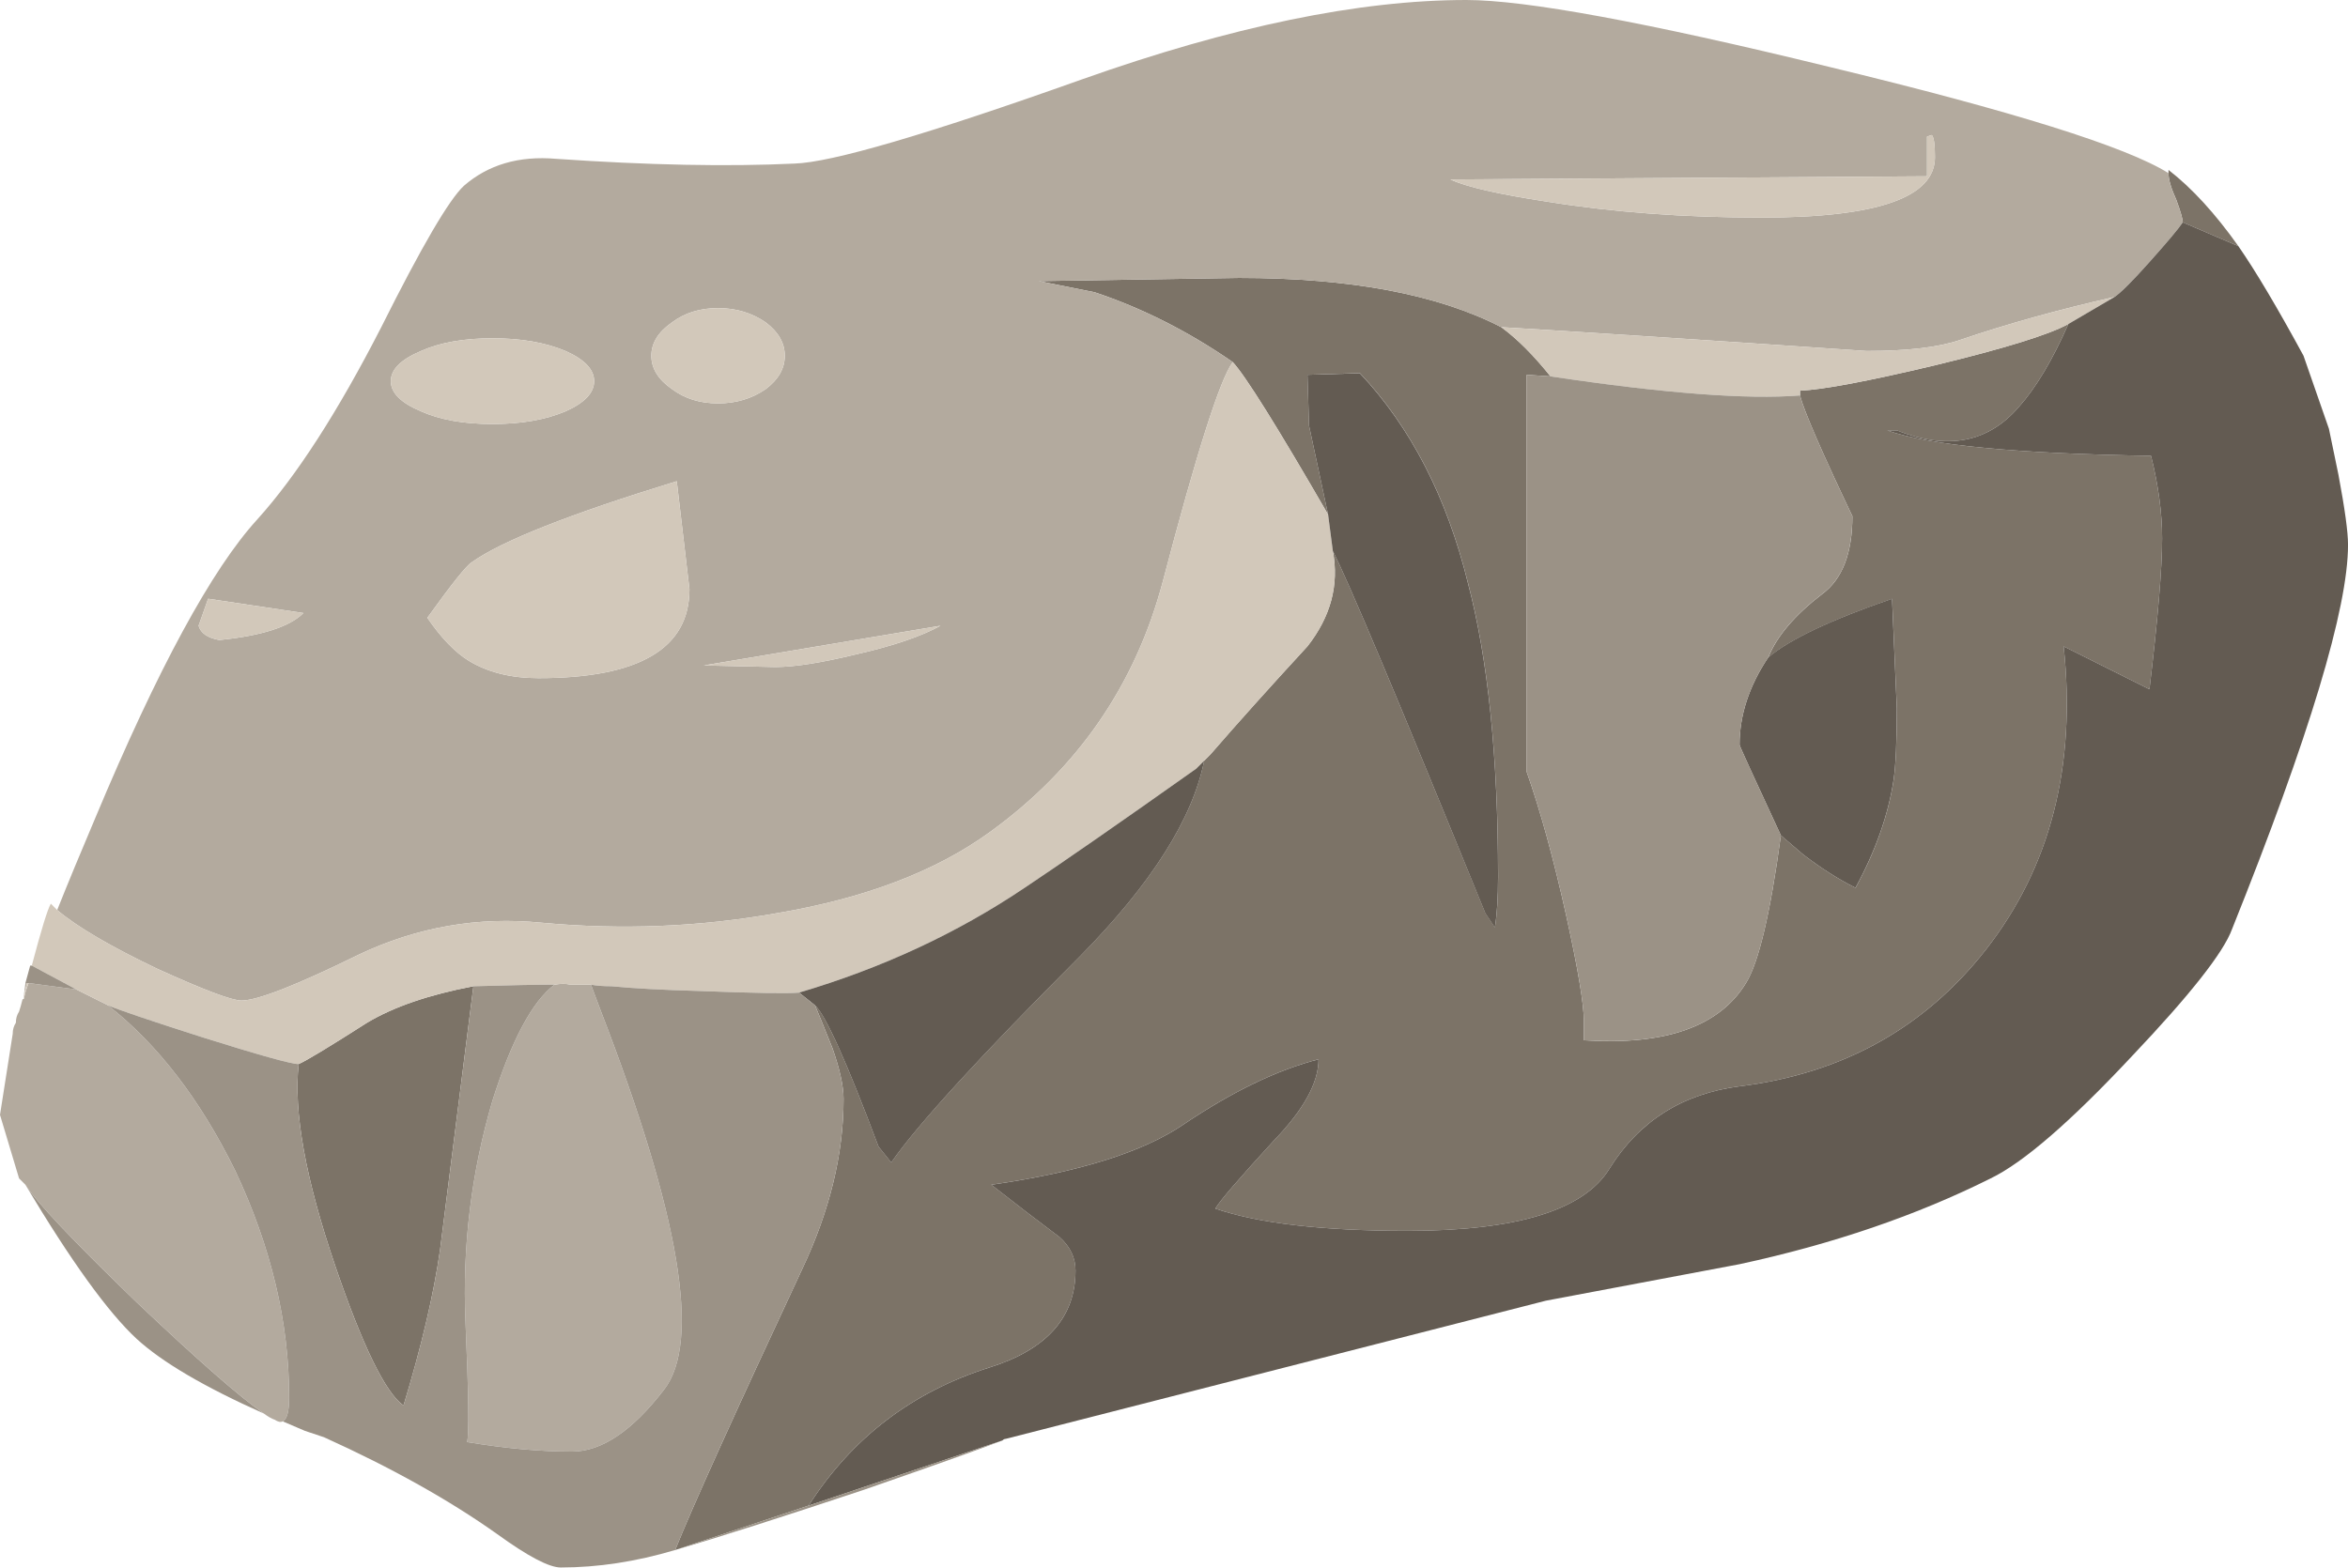
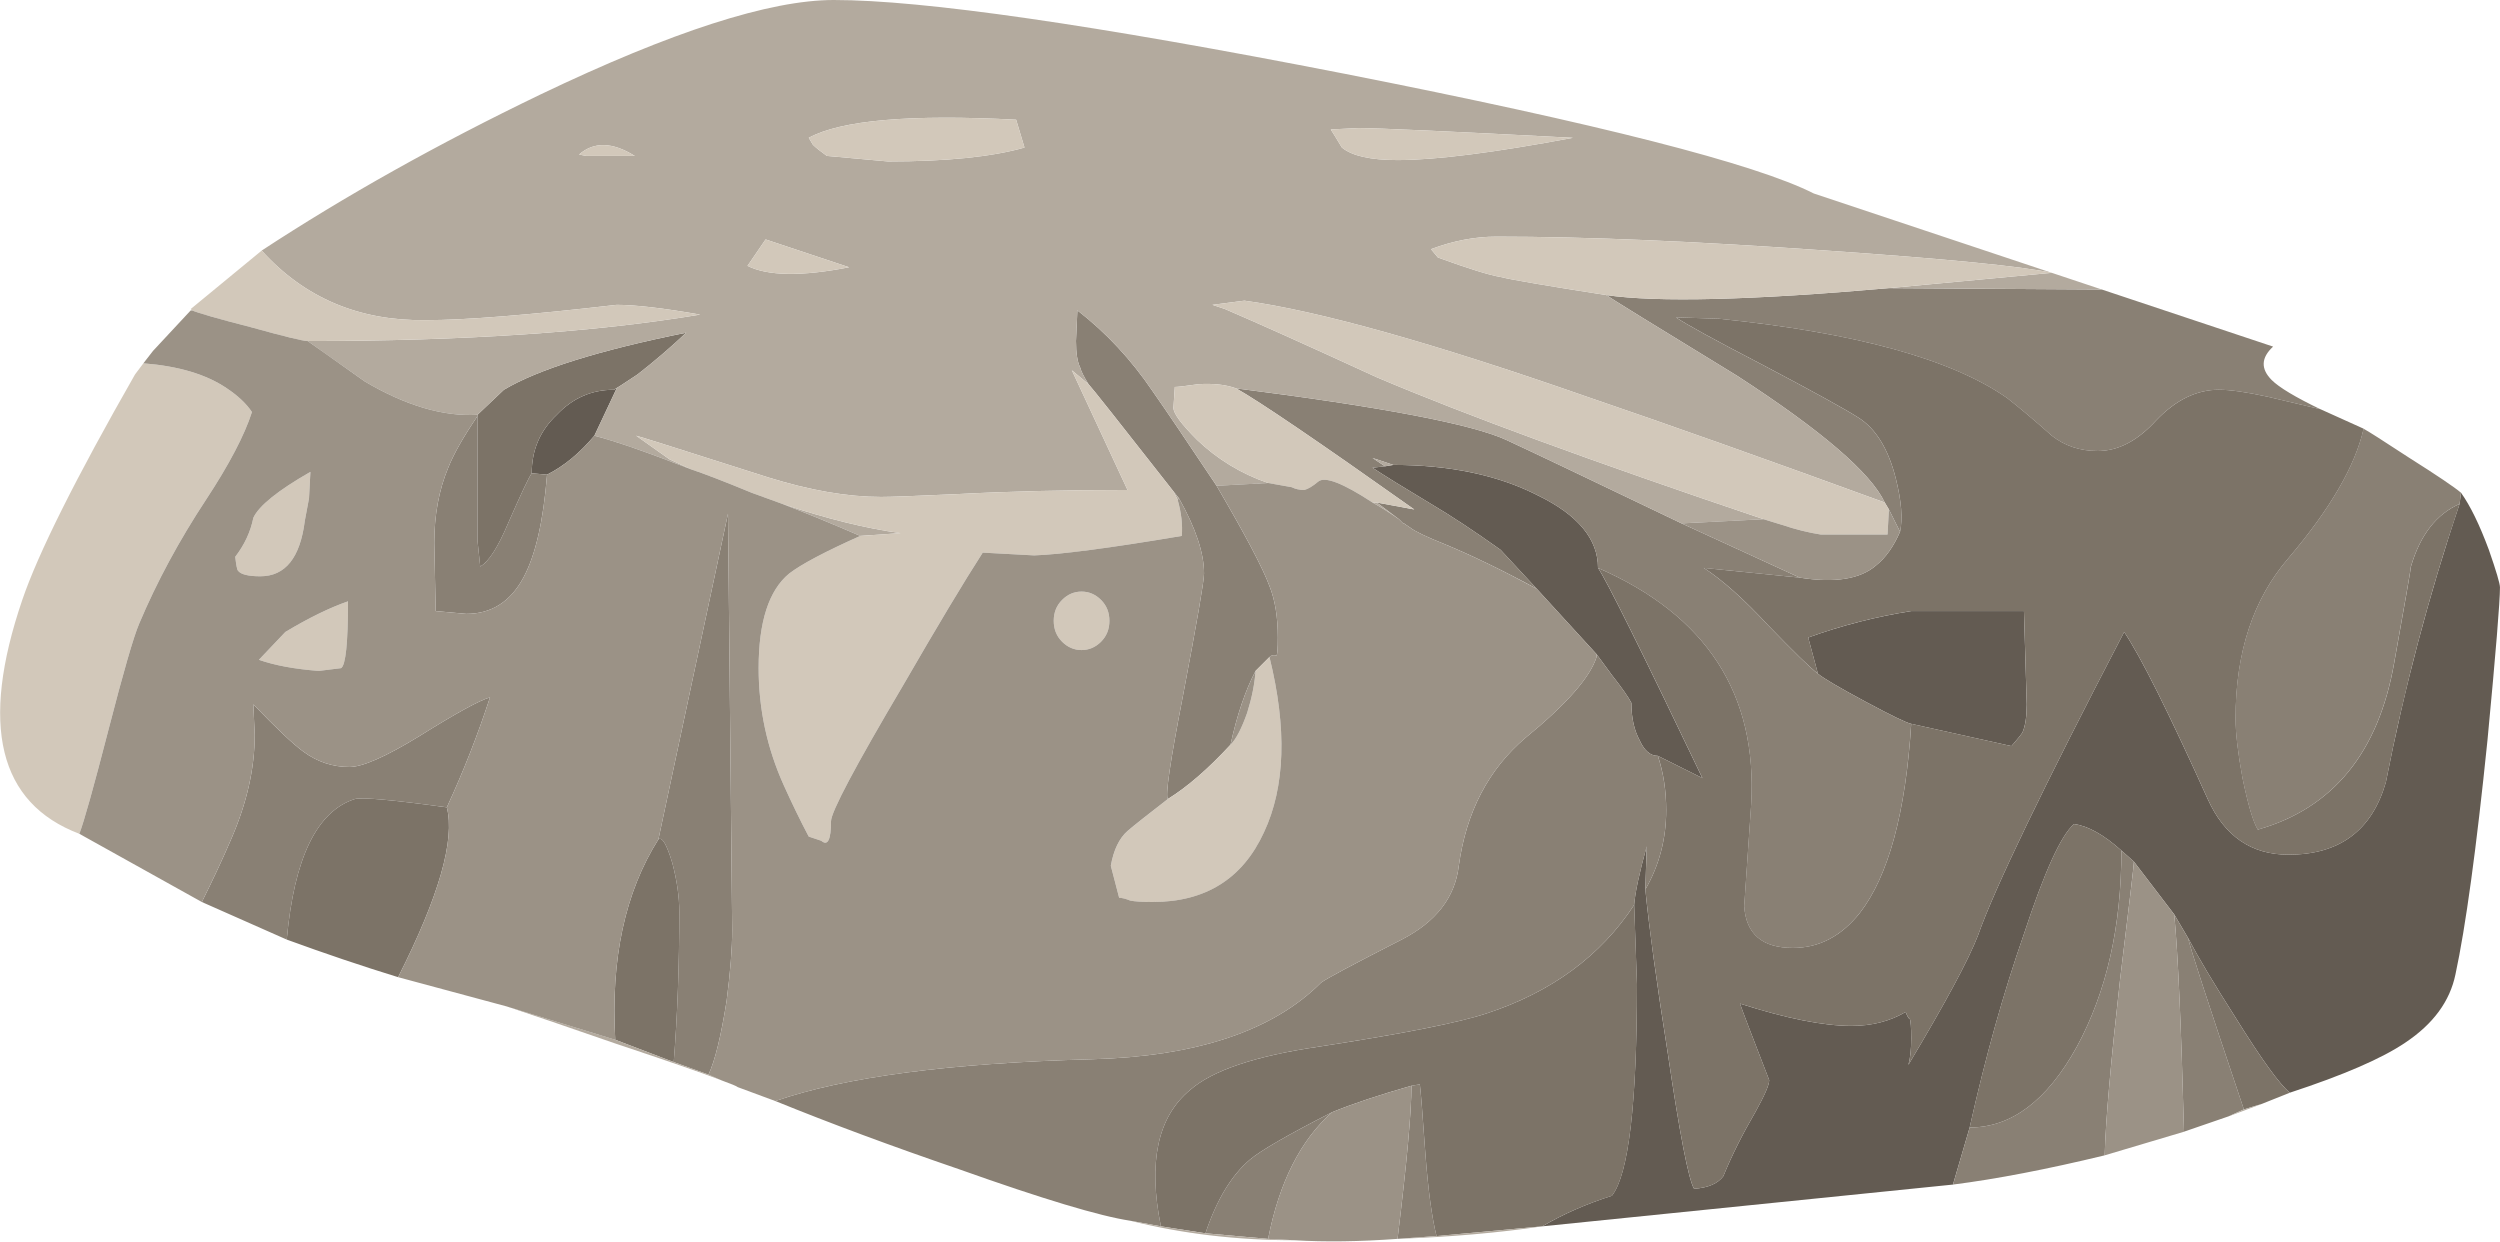
- <svg xmlns="http://www.w3.org/2000/svg" enable-background="new 0 0 73.9 49.35" version="1.1" viewBox="0 0 73.9 49.35">
+ <svg xmlns="http://www.w3.org/2000/svg" enable-background="new 0 0 89.8 44.6" version="1.1" viewBox="0 0 89.8 44.6">
  <g clip-rule="evenodd" fill-rule="evenodd">
-     <path d="m68.7 7c0-0.1-0.066-0.333-0.2-0.7-0.167-0.367-0.25-0.65-0.25-0.85v-0.1c0.733 0.566 1.467 1.367 2.2 2.4l-1.75-0.75zm-3.6 3.2c-0.5 1.133-1.017 2-1.55 2.6-0.967 1.133-2.25 1.383-3.85 0.75h-0.3c1.3 0.467 4.066 0.733 8.3 0.8 0.233 0.933 0.35 1.8 0.35 2.6 0 0.933-0.133 2.517-0.399 4.75l-2.7-1.35c0.399 3.767-0.417 6.95-2.45 9.55-1.934 2.466-4.517 3.899-7.75 4.3-1.8 0.233-3.167 1.1-4.1 2.6-0.801 1.3-2.917 1.95-6.351 1.95-2.666 0-4.684-0.233-6.05-0.7 0.134-0.234 0.75-0.95 1.85-2.15 0.934-0.967 1.4-1.817 1.4-2.551-1.3 0.334-2.717 1.017-4.25 2.051-1.267 0.866-3.283 1.5-6.05 1.899 0.767 0.601 1.483 1.15 2.15 1.65 0.333 0.3 0.5 0.649 0.5 1.05 0 1.467-0.9 2.483-2.7 3.05-2.433 0.767-4.333 2.217-5.7 4.351l-4.2 1.399c0.533-1.333 1.867-4.283 4-8.85 0.867-1.834 1.3-3.617 1.3-5.351 0-0.399-0.117-0.933-0.35-1.6-0.267-0.667-0.45-1.116-0.55-1.35 0.333 0.3 1 1.783 2 4.449l0.4 0.5c0.833-1.199 2.817-3.366 5.95-6.5 2.233-2.267 3.533-4.316 3.9-6.149l0.199-0.2c0.867-1 1.884-2.133 3.051-3.4 0.733-0.934 1-1.934 0.8-3 0.467 0.9 2.066 4.7 4.8 11.4l0.3 0.45c0.066-0.4 0.101-0.934 0.101-1.601 0-3.766-0.317-6.85-0.95-9.25-0.667-2.7-1.8-4.9-3.4-6.6l-1.651 0.053 0.05 1.6 0.6 2.8c-1.6-2.767-2.6-4.367-3-4.8-1.399-0.967-2.85-1.7-4.35-2.2l-1.75-0.35 6.3-0.1c3.5 0 6.25 0.517 8.25 1.55 0.5 0.367 1.017 0.883 1.55 1.55l-0.75-0.05v12.5c0.434 1.233 0.851 2.75 1.25 4.55 0.367 1.667 0.55 2.767 0.55 3.301v0.6c2.567 0.167 4.267-0.434 5.101-1.8 0.399-0.634 0.767-2.184 1.1-4.65l0.7 0.601c0.566 0.433 1.116 0.783 1.65 1.05 0.633-1.167 1.033-2.3 1.199-3.4 0.067-0.466 0.101-1.216 0.101-2.25l-0.15-3.45c-1.934 0.667-3.233 1.283-3.899 1.85 0.267-0.667 0.833-1.333 1.699-2 0.634-0.467 0.95-1.284 0.95-2.45-0.967-2.033-1.517-3.3-1.649-3.8v-0.152c0.733-0.033 2.149-0.3 4.25-0.8 2.198-0.533 3.598-0.967 4.198-1.3zm-55.7 23.3c0.233-0.1 0.95-0.533 2.15-1.3 0.833-0.5 1.95-0.884 3.35-1.15-0.367 2.9-0.717 5.667-1.05 8.3-0.2 1.4-0.583 3.034-1.15 4.9-0.567-0.4-1.284-1.866-2.15-4.4-0.933-2.734-1.317-4.85-1.15-6.35z" fill="#7C7367" />
-     <path d="m0.75 31.35l0.05-0.4h0.05c-0.033 0.133-0.067 0.267-0.1 0.4zm0 0.1c0.033-0.167 0.083-0.334 0.15-0.5l1.5 0.2 1 0.5c1.567 1.233 2.9 2.966 4 5.199 1.133 2.4 1.7 4.784 1.7 7.15 0 0.434-0.067 0.684-0.2 0.75-0.066 0.033-0.15 0.017-0.25-0.05-0.1-0.033-0.217-0.101-0.35-0.2-0.733-0.5-2.066-1.667-4-3.5-2-1.934-3.167-3.167-3.5-3.7l-0.2-0.2-0.6-2 0.4-2.55c0-0.133 0.033-0.25 0.1-0.35 0-0.134 0.033-0.25 0.1-0.351 0.033-0.1 0.066-0.216 0.1-0.35 0-0.031 0.017-0.048 0.05-0.048zm5.5-11.75c0.067 0.233 0.283 0.383 0.65 0.45 1.333-0.133 2.217-0.417 2.65-0.85l-3-0.45-0.3 0.85zm11.55-8.65c-0.633-0.267-1.4-0.4-2.3-0.4s-1.65 0.133-2.25 0.4c-0.633 0.267-0.95 0.583-0.95 0.95s0.317 0.683 0.95 0.95c0.6 0.267 1.35 0.4 2.25 0.4s1.667-0.133 2.3-0.4c0.6-0.267 0.9-0.583 0.9-0.95s-0.3-0.683-0.9-0.95zm21 0.35c-0.399 0.533-1.133 2.833-2.2 6.9-0.866 3.267-2.683 5.9-5.45 7.9-1.7 1.233-3.933 2.083-6.7 2.55-2.434 0.434-4.9 0.533-7.4 0.3-2-0.2-3.917 0.134-5.75 1-1.966 0.967-3.2 1.45-3.7 1.45-0.3 0-1.184-0.333-2.65-1-1.467-0.7-2.517-1.316-3.15-1.85 0.333-0.834 0.733-1.801 1.2-2.9 1.967-4.7 3.667-7.833 5.1-9.4 1.233-1.367 2.533-3.383 3.9-6.05 1.267-2.533 2.133-4.017 2.6-4.45 0.767-0.667 1.733-0.95 2.9-0.85 2.9 0.2 5.4 0.25 7.5 0.15 1.167-0.033 4.183-0.917 9.05-2.65 4.7-1.667 8.733-2.5 12.1-2.5 1.866 0 5.666 0.7 11.399 2.1 5.8 1.4 9.367 2.517 10.7 3.35 0 0.2 0.083 0.483 0.25 0.85 0.134 0.367 0.2 0.6 0.2 0.7-0.134 0.2-0.483 0.617-1.05 1.25-0.534 0.6-0.9 0.967-1.101 1.1-1.767 0.4-3.383 0.85-4.85 1.35-0.667 0.233-1.65 0.35-2.95 0.35-5.4-0.367-9.233-0.617-11.5-0.75-2-1.033-4.75-1.55-8.25-1.55l-6.3 0.1 1.75 0.35c1.502 0.5 2.952 1.233 4.352 2.2zm22.1-6.45c0-0.4-0.034-0.633-0.101-0.7l-0.149 0.05v1.25l-15 0.1c0.5 0.233 1.517 0.467 3.05 0.7 2.066 0.333 4.316 0.5 6.75 0.5 3.633 0 5.45-0.633 5.45-1.9zm-39.2 13.6l-0.4-3.4c-3.367 1.033-5.517 1.883-6.45 2.55-0.167 0.1-0.633 0.683-1.4 1.75 0.433 0.633 0.867 1.083 1.3 1.35 0.6 0.367 1.333 0.55 2.2 0.55 3.167 0 4.75-0.933 4.75-2.8zm0.45 2.4l2.25 0.05c0.6 0 1.45-0.133 2.55-0.4 1.167-0.267 2.05-0.567 2.65-0.9l-7.45 1.25zm-1.65-9.75c0 0.4 0.217 0.75 0.65 1.05 0.4 0.3 0.883 0.45 1.45 0.45 0.566 0 1.066-0.15 1.5-0.45 0.4-0.3 0.6-0.65 0.6-1.05s-0.2-0.75-0.6-1.05c-0.434-0.3-0.934-0.45-1.5-0.45-0.567 0-1.05 0.15-1.45 0.45-0.433 0.3-0.65 0.65-0.65 1.05zm-3.05 19.8c0.2-0.033 0.367-0.033 0.5 0h0.65c0.1 0.267 0.2 0.533 0.3 0.8 2.5 6.467 3.167 10.45 2 11.95-1 1.3-1.967 1.95-2.9 1.95-1 0-2.1-0.101-3.3-0.3 0.066-0.233 0.05-1.5-0.05-3.801-0.1-2.366 0.184-4.683 0.85-6.949 0.6-1.9 1.25-3.117 1.95-3.65z" fill="#B3AA9E" />
-     <path d="m0.75 31.45v-0.1c0.033-0.133 0.067-0.267 0.1-0.399h0.05c-0.067 0.165-0.117 0.332-0.15 0.499zm38.05-20.05c0.4 0.434 1.4 2.033 3 4.8l0.15 1.15c0.2 1.066-0.066 2.066-0.8 3-1.167 1.267-2.184 2.4-3.051 3.4l-0.199 0.2-0.25 0.25c-2.4 1.7-4.2 2.95-5.4 3.75-2.133 1.434-4.5 2.533-7.1 3.3-0.367 0.033-1.4 0.017-3.1-0.05-1.2-0.033-2.133-0.084-2.8-0.15-0.267 0-0.483-0.017-0.65-0.05h-0.65c-0.133-0.033-0.3-0.033-0.5 0-0.567 0-1.417 0.017-2.55 0.05-1.4 0.267-2.517 0.65-3.35 1.15-1.2 0.767-1.917 1.2-2.15 1.3-0.233 0-1.25-0.283-3.05-0.85-1.667-0.534-2.65-0.867-2.95-1l-1-0.5-1.4-0.75c0.3-1.134 0.5-1.784 0.6-1.95l0.2 0.2c0.633 0.533 1.684 1.149 3.15 1.85 1.466 0.667 2.35 1 2.65 1 0.5 0 1.733-0.483 3.7-1.45 1.833-0.866 3.75-1.2 5.75-1 2.5 0.233 4.967 0.134 7.4-0.3 2.767-0.467 5-1.316 6.7-2.55 2.767-2 4.583-4.633 5.45-7.9 1.067-4.067 1.8-6.367 2.2-6.9zm-21-0.35c0.6 0.267 0.9 0.583 0.9 0.95s-0.3 0.683-0.9 0.95c-0.633 0.267-1.4 0.4-2.3 0.4s-1.65-0.133-2.25-0.4c-0.633-0.267-0.95-0.583-0.95-0.95s0.317-0.683 0.95-0.95c0.6-0.267 1.35-0.4 2.25-0.4s1.667 0.133 2.3 0.4zm-11.55 8.65l0.3-0.85 3 0.45c-0.433 0.434-1.316 0.717-2.65 0.85-0.367-0.067-0.583-0.217-0.65-0.45zm54.65-14.75c0 1.267-1.817 1.9-5.45 1.9-2.434 0-4.684-0.167-6.75-0.5-1.533-0.233-2.55-0.467-3.05-0.7l15-0.1v-1.25l0.15-0.05c0.066 0.067 0.1 0.3 0.1 0.7zm-4.25 7.5c-1.667 0.133-4.284-0.067-7.851-0.6-0.533-0.667-1.05-1.184-1.55-1.55 2.267 0.133 6.1 0.383 11.5 0.75 1.3 0 2.283-0.117 2.95-0.35 1.467-0.5 3.083-0.95 4.85-1.35l-1.449 0.85c-0.6 0.333-2 0.767-4.199 1.3-2.101 0.5-3.517 0.767-4.25 0.8v0.15zm-36.15-1.25c0-0.4 0.217-0.75 0.65-1.05 0.4-0.3 0.883-0.45 1.45-0.45 0.566 0 1.066 0.15 1.5 0.45 0.4 0.3 0.6 0.65 0.6 1.05s-0.2 0.75-0.6 1.05c-0.434 0.3-0.934 0.45-1.5 0.45-0.567 0-1.05-0.15-1.45-0.45-0.433-0.3-0.65-0.65-0.65-1.05zm1.65 9.75l7.45-1.25c-0.6 0.333-1.483 0.633-2.65 0.9-1.1 0.267-1.95 0.4-2.55 0.4l-2.25-0.05zm-0.45-2.4c0 1.867-1.583 2.8-4.75 2.8-0.867 0-1.6-0.184-2.2-0.55-0.433-0.267-0.867-0.716-1.3-1.35 0.767-1.067 1.233-1.65 1.4-1.75 0.933-0.667 3.083-1.517 6.45-2.55l0.4 3.4z" fill="#D2C8BA" />
-     <path d="m31.55 45.35l-6.1 2.051c1.367-2.134 3.267-3.584 5.7-4.351 1.8-0.566 2.7-1.583 2.7-3.05 0-0.4-0.167-0.75-0.5-1.05-0.667-0.5-1.383-1.05-2.15-1.65 2.767-0.399 4.783-1.033 6.05-1.899 1.533-1.034 2.95-1.717 4.25-2.051 0 0.733-0.467 1.584-1.4 2.551-1.1 1.199-1.716 1.916-1.85 2.149 1.366 0.467 3.384 0.7 6.05 0.7 3.434 0 5.55-0.65 6.351-1.95 0.933-1.5 2.3-2.366 4.1-2.6 3.233-0.4 5.816-1.834 7.75-4.3 2.033-2.601 2.85-5.784 2.45-9.55l2.7 1.35c0.267-2.233 0.399-3.817 0.399-4.75 0-0.8-0.116-1.667-0.35-2.6-4.233-0.067-7-0.333-8.3-0.8h0.3c1.6 0.633 2.883 0.383 3.85-0.75 0.533-0.6 1.05-1.466 1.55-2.6l1.45-0.85c0.2-0.133 0.566-0.5 1.101-1.1 0.566-0.633 0.915-1.05 1.049-1.25l1.75 0.75c0.533 0.767 1.217 1.917 2.05 3.45l0.8 2.3 0.3 1.45c0.2 1.066 0.301 1.8 0.301 2.2 0 2-1.217 6.033-3.65 12.1-0.267 0.733-1.316 2.066-3.15 4-1.933 2.066-3.416 3.35-4.449 3.85-2.334 1.167-4.967 2.067-7.9 2.7-3 0.566-5.033 0.95-6.1 1.15l-17 4.35c-0.035 0-0.069 0.016-0.102 0.05zm24.5-19.05c-0.866-1.867-1.3-2.816-1.3-2.85 0-0.934 0.3-1.85 0.9-2.75 0.666-0.567 1.966-1.184 3.899-1.85l0.15 3.45c0 1.034-0.033 1.784-0.101 2.25-0.166 1.101-0.566 2.233-1.199 3.4-0.534-0.267-1.084-0.617-1.65-1.05l-0.699-0.6zm-14.1-8.95l-0.15-1.15-0.6-2.8-0.05-1.6 1.649-0.05c1.601 1.7 2.733 3.9 3.4 6.6 0.633 2.4 0.95 5.483 0.95 9.25 0 0.667-0.034 1.2-0.101 1.601l-0.3-0.45c-2.731-6.701-4.331-10.501-4.798-11.401zm-16.3 14.3l-0.5-0.4c2.6-0.767 4.967-1.866 7.1-3.3 1.2-0.8 3-2.05 5.4-3.75l0.25-0.25c-0.367 1.833-1.667 3.883-3.9 6.149-3.133 3.134-5.117 5.301-5.95 6.5l-0.4-0.5c-1-2.665-1.667-4.149-2-4.449z" fill="#635B52" />
-     <path d="m25.45 47.4l6.1-2.051c-0.5 0.2-1.95 0.717-4.35 1.551-2.6 0.866-4.583 1.5-5.95 1.899-1.233 0.367-2.433 0.55-3.6 0.55-0.367 0-1.033-0.35-2-1.05-1.5-1.066-3.316-2.083-5.45-3.05l-0.6-0.2c-0.233-0.1-0.467-0.2-0.7-0.3 0.133-0.066 0.2-0.316 0.2-0.75 0-2.366-0.567-4.75-1.7-7.15-1.1-2.233-2.433-3.966-4-5.199 0.3 0.133 1.283 0.466 2.95 1 1.8 0.566 2.816 0.85 3.05 0.85-0.167 1.5 0.217 3.616 1.15 6.35 0.867 2.534 1.583 4 2.15 4.4 0.566-1.866 0.95-3.5 1.15-4.9 0.333-2.633 0.683-5.399 1.05-8.3 1.133-0.033 1.983-0.05 2.55-0.05-0.7 0.533-1.35 1.75-1.95 3.65-0.667 2.267-0.95 4.583-0.85 6.949 0.1 2.301 0.117 3.567 0.05 3.801 1.2 0.199 2.3 0.3 3.3 0.3 0.933 0 1.9-0.65 2.9-1.95 1.167-1.5 0.5-5.483-2-11.95-0.1-0.267-0.2-0.533-0.3-0.8 0.167 0.033 0.383 0.05 0.65 0.05 0.667 0.066 1.6 0.117 2.8 0.15 1.7 0.066 2.733 0.083 3.1 0.05l0.5 0.4c0.1 0.233 0.283 0.683 0.55 1.35 0.233 0.667 0.35 1.2 0.35 1.6 0 1.733-0.433 3.517-1.3 5.351-2.133 4.566-3.467 7.517-4 8.85l4.2-1.401zm-24.65-10.1c0.333 0.533 1.5 1.767 3.5 3.7 1.934 1.833 3.267 3 4 3.5-1.867-0.833-3.2-1.616-4-2.35-0.9-0.834-2.067-2.45-3.5-4.85zm0.05-6.35h-0.05l0.15-0.55h0.05l1.4 0.75-1.5-0.2h-0.05zm47.95-19.1c3.566 0.533 6.184 0.733 7.851 0.6 0.133 0.5 0.683 1.767 1.649 3.8 0 1.167-0.316 1.983-0.95 2.45-0.866 0.667-1.433 1.333-1.699 2-0.601 0.9-0.9 1.816-0.9 2.75 0 0.033 0.434 0.983 1.3 2.85-0.333 2.467-0.7 4.017-1.1 4.65-0.834 1.366-2.533 1.967-5.101 1.8v-0.6c0-0.534-0.183-1.634-0.55-3.301-0.399-1.8-0.816-3.316-1.25-4.55v-12.499l0.75 0.05z" fill="#9B9286" />
+     <path d="m88.4 17.7c0.333 0.466 0.666 1.15 1 2.05 0.267 0.767 0.399 1.217 0.399 1.35 0 0.5-0.149 2.333-0.45 5.5-0.399 3.9-0.783 6.7-1.149 8.4-0.2 0.967-0.8 1.783-1.8 2.45-0.834 0.566-2.217 1.166-4.15 1.8-0.366-0.3-1.017-1.2-1.95-2.7-0.767-1.2-1.333-2.149-1.7-2.85l-0.5-0.851-1.45-1.899-0.45-0.4c-0.634-0.566-1.2-0.883-1.7-0.95-0.467 0.4-1.066 1.717-1.8 3.95-0.733 2.101-1.384 4.417-1.95 6.95l-0.6 2.05-14.75 1.5c0.733-0.434 1.566-0.8 2.5-1.1 0.6-0.767 0.899-3.3 0.899-7.601l-0.1-2.85c0.033-0.434 0.184-1.134 0.45-2.1l-0.049 1.551c0.134 1.366 0.4 3.316 0.801 5.85 0.433 2.934 0.75 4.566 0.949 4.9 0.5-0.033 0.851-0.184 1.051-0.45 0.3-0.733 0.683-1.5 1.149-2.3 0.334-0.601 0.5-0.983 0.5-1.15-0.633-1.633-0.983-2.55-1.05-2.75 1.667 0.533 3 0.8 4 0.8 0.733 0 1.384-0.166 1.95-0.5 0.066 0.167 0.116 0.25 0.149 0.25 0.034 0.067 0.051 0.301 0.051 0.7 0 0.4-0.034 0.717-0.101 0.95 1.334-2.233 2.167-3.783 2.5-4.65 0.601-1.7 2.351-5.333 5.251-10.9 0.601 0.899 1.601 2.899 3 6 0.601 1.333 1.566 2 2.9 2 1.833 0 3-0.867 3.5-2.601 0.666-3.399 1.55-6.733 2.649-10l0.051-0.399zm-19.75 8.3c-0.167-0.033-0.717-0.3-1.65-0.8s-1.5-0.834-1.7-1l-0.35-1.3c1.2-0.433 2.434-0.75 3.7-0.95h4.05l0.1 3.35c0 0.434-0.05 0.767-0.149 1-0.034 0.066-0.167 0.233-0.4 0.5l-3.601-0.8zm-11.25-5.6c0.3 0.434 1.55 2.95 3.75 7.55l-1.601-0.8c-0.267 0-0.483-0.184-0.649-0.551-0.2-0.366-0.301-0.816-0.301-1.35-0.1-0.2-0.333-0.533-0.699-1l-0.55-0.749-2.15-2.35-1.3-1.4c-0.934-0.667-1.767-1.217-2.5-1.65-1-0.6-1.7-1.033-2.101-1.3l0.45-0.05 0.3-0.05c2.033 0 3.767 0.367 5.2 1.1 1.435 0.7 2.151 1.567 2.151 2.6zm-37.75-3.35l-0.55-0.05c0-0.833 0.3-1.533 0.9-2.1 0.567-0.6 1.25-0.9 2.05-0.9l0.1-0.05-0.8 1.7c-0.533 0.633-1.1 1.1-1.7 1.4z" fill="#635B52" />
+     <path d="m88.4 17.7l-0.051 0.4c-0.833 0.367-1.416 1.117-1.75 2.25 0 0.066-0.199 1.217-0.6 3.45-0.566 3.233-2.2 5.233-4.9 6-0.166-0.267-0.35-0.883-0.55-1.85-0.166-0.9-0.25-1.617-0.25-2.15 0-2.366 0.634-4.283 1.9-5.75 1.5-1.767 2.399-3.316 2.7-4.65 0.133 0.067 0.683 0.417 1.649 1.05 1.002 0.633 1.619 1.05 1.852 1.25zm-29.3 14.25l0.051-1.55c-0.267 0.966-0.417 1.666-0.45 2.1-1.2 1.833-2.967 3.134-5.3 3.9-1 0.333-3.017 0.733-6.051 1.199-2.267 0.334-3.8 0.851-4.6 1.551-1.167 0.966-1.517 2.6-1.05 4.899l-1.1-0.2c-1.1-0.166-3.15-0.783-6.15-1.85-2.434-0.833-4.633-1.65-6.6-2.45 2.5-0.866 6.283-1.366 11.35-1.5 3.767-0.1 6.517-1.017 8.25-2.75 0.166-0.133 1.133-0.649 2.899-1.55 1.233-0.634 1.917-1.517 2.051-2.65 0.267-1.933 1.066-3.466 2.399-4.6 1.467-1.2 2.316-2.167 2.55-2.9v-0.1l0.551 0.75c0.366 0.467 0.6 0.8 0.699 1 0 0.533 0.101 0.983 0.301 1.35 0.166 0.367 0.383 0.551 0.649 0.551 0.2 0.6 0.3 1.25 0.3 1.949 1e-3 1.035-0.249 1.984-0.749 2.851zm11.65 8.55c1.5 0 2.783-0.967 3.85-2.9 1.067-1.966 1.601-4.316 1.601-7.05l0.45 0.4c0 0.1-0.167 1.517-0.5 4.25-0.334 2.967-0.517 5.066-0.551 6.3-2.066 0.5-3.883 0.85-5.449 1.05l0.599-2.05zm7.85-6.8c0.034 0.233 0.7 2.283 2 6.149l-0.55 0.25-1.6 0.551c-0.101-3.801-0.217-6.4-0.351-7.801l0.501 0.851zm-3.1-23.3l6.15 2.05c-0.434 0.4-0.45 0.8-0.051 1.2 0.267 0.267 0.851 0.617 1.75 1.05-0.833-0.2-1.466-0.35-1.899-0.45-0.766-0.167-1.35-0.25-1.75-0.25-0.8 0-1.55 0.367-2.25 1.1-0.667 0.733-1.367 1.1-2.101 1.1-0.633 0-1.183-0.184-1.649-0.55-0.601-0.533-1.134-0.983-1.601-1.35-2-1.4-5.449-2.35-10.35-2.85l-1.549-0.05c0.333 0.233 1.366 0.8 3.1 1.7 1.834 0.967 2.983 1.6 3.45 1.9 0.634 0.4 1.083 1.133 1.35 2.2 0.2 0.8 0.25 1.433 0.15 1.9l-0.4-0.8-0.15-0.25c-0.5-1.066-2.267-2.583-5.3-4.55-3-1.833-4.567-2.8-4.7-2.9 1.833 0.267 5.217 0.183 10.149-0.25l7.651 0.05zm-32.2 33.9c0.4-1.2 0.934-2.083 1.601-2.649 0.399-0.334 1.383-0.9 2.949-1.7-1.133 1-1.899 2.517-2.3 4.55l-2.25-0.201zm14.1-23.9c0-1.033-0.717-1.9-2.15-2.6-1.434-0.733-3.167-1.1-5.2-1.1l-0.75-0.25 0.45 0.3-0.45 0.05c0.4 0.267 1.101 0.7 2.101 1.3 0.733 0.433 1.566 0.983 2.5 1.65l1.3 1.4c-1.233-0.667-2.334-1.2-3.3-1.6-0.667-0.267-1.084-0.466-1.25-0.6l-0.15-0.1c-0.033-0.033-0.066-0.05-0.1-0.05l-0.15-0.15-0.8-0.6 1.35 0.25c-3.434-2.433-5.566-3.883-6.399-4.35 5.233 0.667 8.466 1.283 9.699 1.85 0.867 0.4 2.967 1.4 6.301 3l4.25 1.95-3.452-0.35c0.666 0.434 1.434 1.117 2.3 2.05 0.934 0.967 1.533 1.55 1.8 1.75 0.2 0.166 0.767 0.5 1.7 1s1.483 0.767 1.65 0.8c-0.2 3.2-0.817 5.467-1.851 6.8-0.666 0.834-1.467 1.25-2.399 1.25-1.101 0-1.684-0.5-1.75-1.5 0.1-1.467 0.183-2.684 0.25-3.649 0.234-3.967-1.6-6.801-5.5-8.501zm-15.25-2.75c-1.933-2.467-2.95-3.75-3.05-3.85-0.167-0.267-0.267-0.466-0.3-0.6-0.1-0.2-0.15-0.517-0.15-0.95l0.05-1.1c1.033 0.8 1.933 1.767 2.7 2.9 0.467 0.667 1.233 1.8 2.3 3.4 1.033 1.767 1.666 2.966 1.899 3.6 0.2 0.5 0.301 1.117 0.301 1.85 0 0.4-0.017 0.617-0.051 0.65-0.1-0.033-0.183-0.017-0.25 0.05l-0.5 0.5c-0.366 0.7-0.666 1.584-0.899 2.65-0.8 0.866-1.55 1.517-2.25 1.95-0.1-0.101 0.083-1.351 0.55-3.75 0.5-2.633 0.75-4.083 0.75-4.35 0-0.733-0.3-1.633-0.9-2.7l-0.2-0.25zm-25-2.7v4.45l0.1 0.95c0.3-0.167 0.633-0.684 1-1.55 0.467-1.066 0.75-1.667 0.85-1.8l0.55 0.05c-0.133 1.667-0.417 2.9-0.85 3.7-0.466 0.867-1.15 1.3-2.05 1.3l-1.1-0.1-0.05-2.45c0-1 0.167-1.9 0.5-2.7 0.2-0.5 0.55-1.117 1.05-1.85zm-1.1 14.05c-1.933-0.267-3.033-0.366-3.3-0.3-1.367 0.434-2.183 2.116-2.45 5.05l-3.05-1.35c0.4-0.8 0.75-1.55 1.05-2.25 0.567-1.3 0.85-2.55 0.85-3.75l-0.05-1.1c0.833 0.867 1.433 1.434 1.8 1.7 0.5 0.366 1.05 0.55 1.65 0.55 0.467 0 1.3-0.366 2.5-1.1 1.333-0.834 2.184-1.3 2.55-1.4-0.433 1.334-0.95 2.65-1.55 3.95zm9.4 9.6l-1.25-0.45c0.133-1.667 0.2-3.467 0.2-5.4 0-0.533-0.083-1.116-0.25-1.75-0.2-0.667-0.367-0.95-0.5-0.85l2.5-11.7 0.15 14.95c0 0.666-0.066 1.517-0.2 2.55-0.2 1.267-0.417 2.15-0.65 2.65zm26.15 5.8l-1.4 0.1c0.333-2.733 0.5-4.566 0.5-5.5l0.3-0.05c0.033 0.233 0.1 1.066 0.2 2.5 0.1 1.3 0.234 2.283 0.4 2.95z" fill="#898074" />
+     <path d="m88.35 18.1c-1.1 3.267-1.983 6.6-2.649 10-0.5 1.733-1.667 2.601-3.5 2.601-1.334 0-2.3-0.667-2.9-2-1.399-3.101-2.399-5.101-3-6-2.901 5.566-4.651 9.199-5.251 10.899-0.333 0.867-1.166 2.417-2.5 4.65 0.066-0.233 0.101-0.55 0.101-0.95 0-0.399-0.017-0.633-0.051-0.7-0.033 0-0.083-0.083-0.149-0.25-0.566 0.334-1.217 0.5-1.95 0.5-1 0-2.333-0.267-4-0.8 0.066 0.2 0.417 1.117 1.05 2.75 0 0.167-0.166 0.55-0.5 1.15-0.467 0.8-0.85 1.566-1.149 2.3-0.2 0.267-0.551 0.417-1.051 0.45-0.199-0.334-0.517-1.967-0.949-4.9-0.4-2.533-0.667-4.483-0.801-5.85 0.5-0.867 0.75-1.816 0.75-2.851 0-0.699-0.1-1.35-0.3-1.949l1.601 0.8c-2.2-4.601-3.45-7.117-3.75-7.55 3.899 1.7 5.733 4.534 5.5 8.5-0.067 0.966-0.15 2.183-0.25 3.649 0.066 1 0.649 1.5 1.75 1.5 0.933 0 1.733-0.416 2.399-1.25 1.033-1.333 1.65-3.6 1.851-6.8l3.6 0.8c0.233-0.267 0.366-0.434 0.4-0.5 0.1-0.233 0.149-0.566 0.149-1l-0.1-3.35h-4.05c-1.267 0.2-2.5 0.517-3.7 0.95l0.35 1.3c-0.267-0.2-0.866-0.783-1.8-1.75-0.866-0.934-1.634-1.617-2.3-2.05l3.45 0.35c1.267 0.2 2.183 0.05 2.75-0.45 0.333-0.267 0.616-0.667 0.85-1.2 0.1-0.467 0.05-1.1-0.15-1.9-0.267-1.067-0.716-1.8-1.35-2.2-0.467-0.3-1.616-0.933-3.45-1.9-1.733-0.9-2.767-1.467-3.1-1.7l1.55 0.05c4.9 0.5 8.35 1.45 10.35 2.85 0.467 0.367 1 0.817 1.601 1.35 0.467 0.367 1.017 0.55 1.649 0.55 0.733 0 1.434-0.367 2.101-1.1 0.7-0.733 1.45-1.1 2.25-1.1 0.399 0 0.983 0.083 1.75 0.25 0.434 0.1 1.066 0.25 1.899 0.45l1.551 0.7c-0.301 1.333-1.2 2.883-2.7 4.65-1.267 1.467-1.9 3.384-1.9 5.75 0 0.533 0.084 1.25 0.25 2.15 0.2 0.967 0.384 1.583 0.55 1.85 2.7-0.767 4.334-2.767 4.9-6 0.4-2.233 0.6-3.383 0.6-3.45 0.332-1.132 0.915-1.882 1.748-2.249zm-32.95 25.95l-3.8 0.35c-0.166-0.667-0.3-1.65-0.399-2.95-0.101-1.434-0.167-2.267-0.2-2.5l-0.301 0.05c-1.167 0.333-2.117 0.65-2.851 0.95-1.566 0.8-2.55 1.366-2.949 1.7-0.667 0.567-1.2 1.45-1.6 2.65l-1.6-0.25c-0.467-2.3-0.117-3.934 1.05-4.899 0.8-0.7 2.333-1.217 4.6-1.551 3.034-0.466 5.051-0.866 6.051-1.199 2.333-0.767 4.1-2.067 5.3-3.9l0.1 2.85c0 4.301-0.3 6.834-0.899 7.601-0.935 0.298-1.768 0.664-2.502 1.098zm20.8-13.5c0 2.733-0.533 5.084-1.601 7.05-1.066 1.934-2.35 2.9-3.85 2.9 0.566-2.533 1.217-4.85 1.95-6.95 0.733-2.233 1.333-3.55 1.8-3.95 0.501 0.067 1.067 0.383 1.701 0.95zm5.05 9.1l-0.65 0.2c-1.3-3.866-1.966-5.916-2-6.149 0.367 0.7 0.934 1.649 1.7 2.85 0.934 1.5 1.584 2.4 1.95 2.7l-1 0.399zm-62.15-22.65c-0.1 0.133-0.383 0.733-0.85 1.8-0.367 0.867-0.7 1.383-1 1.55l-0.1-0.95v-4.5l0.95-0.9c1.233-0.733 3.417-1.417 6.55-2.05-0.566 0.533-1.15 1.033-1.75 1.5-0.5 0.333-0.783 0.517-0.85 0.55-0.8 0-1.483 0.3-2.05 0.9-0.6 0.567-0.9 1.267-0.9 2.1zm-8.8 16.75c0.267-2.934 1.083-4.616 2.45-5.05 0.267-0.066 1.367 0.033 3.3 0.3 0.3 1.167-0.283 3.2-1.75 6.1-1.3-0.4-2.633-0.85-4-1.35zm13.9 4.4l-2.1-0.801c-0.167-2.899 0.35-5.3 1.55-7.199 0.133-0.101 0.3 0.183 0.5 0.85 0.167 0.634 0.25 1.217 0.25 1.75 0 1.934-0.067 3.733-0.2 5.4z" fill="#7C7367" />
+     <path d="m80.6 39.85l0.65-0.199-1.2 0.449 0.55-0.25zm-35.05-22.5l-1.85 0.1c-1.067-1.6-1.833-2.733-2.3-3.4-0.767-1.133-1.667-2.1-2.7-2.9l-0.05 1.1c0 0.433 0.05 0.75 0.15 0.95 0.034 0.133 0.133 0.333 0.3 0.6l-0.6-0.5 2 4.3c-2.233 0-4.283 0.05-6.15 0.15-1.467 0.067-2.367 0.1-2.7 0.1-1.2 0-2.55-0.233-4.05-0.7-3.133-1-4.717-1.5-4.75-1.5l1.2 0.85c0.067 0.033 0.317 0.15 0.75 0.35-1.533-0.6-2.683-1-3.45-1.2l0.8-1.7-0.1 0.05c0.067-0.033 0.35-0.217 0.85-0.55 0.6-0.467 1.184-0.967 1.75-1.5-3.133 0.633-5.316 1.316-6.55 2.05l-0.95 0.9c-1.233 0.067-2.583-0.333-4.05-1.2-1.267-0.9-1.95-1.383-2.05-1.45 5.633 0 10.333-0.317 14.1-0.95-1.333-0.233-2.333-0.35-3-0.35-3.167 0.367-5.45 0.55-6.85 0.55-2.4 0.033-4.367-0.8-5.9-2.5 3-1.967 6.333-3.833 10-5.6 4.733-2.267 8.25-3.4 10.55-3.4 3.2 0 9.316 0.883 18.35 2.65 9.134 1.8 14.75 3.233 16.851 4.3l8.549 2.85 1.8 0.6-7.65-0.05 5.85-0.55c-1.066-0.233-3.766-0.5-8.1-0.8-4.7-0.333-8.65-0.5-11.85-0.5-0.767 0-1.55 0.15-2.35 0.45l0.25 0.3c1.1 0.4 1.85 0.633 2.25 0.7 0.399 0.1 1.666 0.316 3.8 0.65 0.133 0.1 1.7 1.066 4.7 2.9 3.033 1.967 4.8 3.483 5.3 4.55-4.2-1.533-7.767-2.8-10.7-3.8-5.533-1.933-9.634-3.083-12.3-3.45l-1.15 0.15 0.45 0.15c1.167 0.5 2.983 1.316 5.45 2.45 3.133 1.333 7.767 3.034 13.899 5.1l-2.949 0.15c-3.334-1.6-5.434-2.6-6.301-3-1.233-0.566-4.466-1.183-9.699-1.85-0.367-0.133-0.817-0.184-1.351-0.15-0.466 0.067-0.75 0.1-0.85 0.1l-0.05 0.75c0 0.2 0.283 0.583 0.85 1.15 0.734 0.7 1.584 1.217 2.551 1.55zm3.75 0.7h0.15l0.8 0.6c-0.333-0.233-0.65-0.433-0.95-0.6zm-0.5-13.45l-1 0.05c0.066 0.1 0.2 0.317 0.4 0.65 0.366 0.3 1.033 0.45 2 0.45 1.366 0 3.467-0.267 6.3-0.8-4.467-0.233-7.033-0.35-7.7-0.35zm-6.5 13.35l-0.15-0.3 0.2 0.25-0.05 0.05zm-14.2 0.15c1.6 0.533 3.017 0.883 4.25 1.05l-1.45 0.1c-1-0.433-1.933-0.817-2.8-1.15zm-3.9 20.05l1.25 0.449 0.45 0.2c-0.7-0.267-1.95-0.7-3.75-1.3-1.733-0.6-3.05-1.05-3.95-1.35l3.9 1.199 2.1 0.802zm25.55-21.4l-0.45-0.3 0.75 0.25-0.3 0.05zm-8.05 27.3l1.6 0.25 2.25 0.2 0.95 0.05c-2.066 0-4.033-0.233-5.9-0.7l1.1 0.2zm8.5 0.45l1.399-0.1 3.801-0.35c-1.567 0.233-3.3 0.384-5.2 0.45zm-22.7-35.9l-0.65 0.95c0.733 0.367 1.95 0.383 3.65 0.05l-3-1zm-4.7-3c-0.8-0.5-1.466-0.517-2-0.05l0.25 0.05h1.75zm9.1 0.2c2.1 0 3.733-0.167 4.9-0.5l-0.3-1c-3.8-0.2-6.283 0.017-7.45 0.65l0.15 0.25c0.1 0.1 0.267 0.233 0.5 0.4l2.2 0.2z" fill="#B3AA9E" />
+     <path d="m67.85 18.3l-0.05 0.9h-2.4c-0.434-0.067-0.9-0.184-1.4-0.35l-0.65-0.2c-6.133-2.066-10.767-3.767-13.899-5.1-2.467-1.133-4.283-1.95-5.45-2.45l-0.45-0.15 1.15-0.15c2.666 0.367 6.767 1.517 12.3 3.45 2.934 1 6.5 2.267 10.7 3.8l0.149 0.25zm0-7.95c-4.933 0.433-8.316 0.517-10.149 0.25-2.134-0.333-3.4-0.55-3.8-0.65-0.4-0.067-1.15-0.3-2.25-0.7l-0.25-0.3c0.8-0.3 1.583-0.45 2.35-0.45 3.2 0 7.15 0.167 11.85 0.5 4.334 0.3 7.034 0.567 8.101 0.8l-5.852 0.55zm-19.05-5.75c0.667 0 3.233 0.117 7.7 0.35-2.833 0.533-4.934 0.8-6.3 0.8-0.967 0-1.634-0.15-2-0.45-0.2-0.333-0.334-0.55-0.4-0.65l1-0.05zm0.5 13.45c-1.066-0.7-1.717-0.95-1.95-0.75-0.199 0.167-0.366 0.267-0.5 0.3-0.166 0-0.316-0.033-0.449-0.1l-0.851-0.15c-0.967-0.333-1.816-0.85-2.55-1.55-0.567-0.566-0.85-0.95-0.85-1.15l0.05-0.75c0.1 0 0.383-0.033 0.85-0.1 0.534-0.033 0.983 0.017 1.351 0.15 0.833 0.466 2.966 1.917 6.399 4.35l-1.35-0.25h-0.15zm-5.1 8.7c0.2-0.2 0.399-0.583 0.6-1.15 0.167-0.533 0.267-1.033 0.3-1.5l0.5-0.5c0.634 2.567 0.567 4.667-0.199 6.301-0.767 1.666-2.101 2.5-4 2.5-0.367 0-0.633-0.017-0.8-0.051-0.167-0.066-0.3-0.1-0.4-0.1l-0.3-1.15c0.1-0.566 0.3-0.983 0.6-1.25 0.233-0.199 0.717-0.583 1.45-1.149 0.699-0.434 1.449-1.085 2.249-1.951zm-5.1-12.95c0.1 0.1 1.117 1.383 3.05 3.85l0.15 0.3c0.133 0.466 0.184 0.9 0.15 1.3-2.567 0.433-4.333 0.667-5.3 0.7l-1.85-0.1c-0.667 1.033-1.617 2.617-2.85 4.75-1.733 2.934-2.6 4.567-2.6 4.9 0 0.667-0.117 0.9-0.35 0.7l-0.45-0.15c-0.3-0.566-0.6-1.184-0.9-1.85-0.6-1.334-0.9-2.733-0.9-4.2 0-1.667 0.367-2.8 1.1-3.4 0.433-0.333 1.283-0.783 2.55-1.35l1.45-0.1c-1.233-0.167-2.65-0.517-4.25-1.05-0.367-0.133-0.733-0.267-1.1-0.4-0.967-0.4-1.7-0.684-2.2-0.85-0.433-0.2-0.683-0.317-0.75-0.35l-1.2-0.85c0.033 0 1.617 0.5 4.75 1.5 1.5 0.467 2.85 0.7 4.05 0.7 0.333 0 1.233-0.033 2.7-0.1 1.867-0.1 3.917-0.15 6.15-0.15l-2-4.3 0.6 0.5zm-32.2-2.65l-0.05-0.05 2.55-2.1c1.533 1.7 3.5 2.533 5.9 2.5 1.4 0 3.684-0.183 6.85-0.55 0.667 0 1.667 0.117 3 0.35-3.767 0.633-8.467 0.95-14.1 0.95-0.167 0-0.85-0.167-2.05-0.5-1.167-0.3-1.867-0.5-2.1-0.6zm-4.05 18.8c-2.9-1.101-3.583-3.9-2.05-8.4 0.567-1.667 1.917-4.367 4.05-8.1l0.3-0.4c1.267 0.1 2.267 0.4 3 0.9 0.4 0.267 0.7 0.55 0.9 0.85-0.267 0.833-0.816 1.883-1.65 3.15-0.967 1.467-1.767 2.95-2.4 4.45-0.2 0.467-0.567 1.734-1.1 3.8s-0.883 3.317-1.05 3.75zm29.05-24.15l-2.2-0.2c-0.233-0.167-0.4-0.3-0.5-0.4l-0.15-0.25c1.167-0.633 3.65-0.85 7.45-0.65l0.3 1c-1.167 0.333-2.8 0.5-4.9 0.5zm-9.1-0.2h-1.75l-0.25-0.05c0.533-0.467 1.2-0.45 2 0.05zm4.7 3l3 1c-1.7 0.333-2.917 0.316-3.65-0.05l0.65-0.95zm-18.95 11.9c-0.033-0.033-0.066-0.2-0.1-0.5 0.333-0.433 0.55-0.9 0.65-1.4 0.2-0.434 0.883-0.983 2.05-1.65l-0.05 0.95-0.15 0.8c-0.167 1.333-0.7 2-1.6 2-0.433 0-0.7-0.067-0.8-0.2zm31 2.55c-0.2 0.2-0.433 0.3-0.7 0.3s-0.5-0.1-0.7-0.3-0.3-0.45-0.3-0.75 0.1-0.55 0.3-0.75 0.434-0.3 0.7-0.3 0.5 0.1 0.7 0.3 0.3 0.45 0.3 0.75-0.1 0.55-0.3 0.75zm-27.3 0.95l-0.8 0.1c-0.867-0.067-1.583-0.2-2.15-0.4l0.95-1c0.833-0.5 1.583-0.867 2.25-1.1 0 1.5-0.083 2.3-0.25 2.4z" fill="#D2C8BA" />
+     <path d="m78.1 32.85c0.134 1.4 0.25 4 0.351 7.801l-2.851 0.849c0.034-1.233 0.217-3.333 0.551-6.3 0.333-2.733 0.5-4.15 0.5-4.25l1.449 1.9zm-13.45-12.1l-4.25-1.95 2.949-0.15 0.65 0.2c0.5 0.167 0.967 0.283 1.4 0.35h2.401l0.05-0.9 0.4 0.8c-0.233 0.533-0.517 0.933-0.85 1.2-0.567 0.5-1.483 0.65-2.75 0.45zm-15.35-2.7c0.3 0.167 0.617 0.367 0.95 0.6l0.15 0.15c0.033 0 0.066 0.017 0.1 0.05l0.15 0.1c0.166 0.133 0.583 0.333 1.25 0.6 0.966 0.4 2.066 0.934 3.3 1.6l2.149 2.35v0.1c-0.233 0.733-1.083 1.7-2.55 2.9-1.333 1.134-2.133 2.667-2.399 4.6-0.134 1.134-0.817 2.017-2.051 2.65-1.767 0.9-2.733 1.417-2.899 1.55-1.733 1.733-4.483 2.65-8.25 2.75-5.067 0.134-8.85 0.634-11.35 1.5l-1.35-0.5c-0.033-0.033-0.233-0.116-0.6-0.25l-0.45-0.2c0.233-0.5 0.45-1.383 0.65-2.649 0.133-1.033 0.2-1.884 0.2-2.55l-0.15-14.95-2.5 11.7c-1.2 1.899-1.717 4.3-1.55 7.199l-3.9-1.199-3.9-1.051c1.467-2.899 2.05-4.933 1.75-6.1 0.6-1.3 1.117-2.616 1.55-3.95-0.367 0.101-1.217 0.566-2.55 1.4-1.2 0.733-2.033 1.1-2.5 1.1-0.6 0-1.15-0.184-1.65-0.55-0.367-0.267-0.967-0.833-1.8-1.7l0.05 1.1c0 1.199-0.283 2.449-0.85 3.75-0.3 0.7-0.65 1.45-1.05 2.25l-4.4-2.45c0.167-0.434 0.517-1.684 1.05-3.75s0.9-3.333 1.1-3.8c0.633-1.5 1.433-2.983 2.4-4.45 0.833-1.267 1.383-2.317 1.65-3.15-0.2-0.3-0.5-0.583-0.9-0.85-0.733-0.5-1.733-0.8-3-0.9l0.35-0.45 1.35-1.45h0.05c0.233 0.1 0.934 0.3 2.1 0.6 1.2 0.333 1.883 0.5 2.05 0.5 0.1 0.067 0.784 0.55 2.05 1.45 1.467 0.867 2.816 1.267 4.05 1.2v0.05c-0.5 0.733-0.85 1.35-1.05 1.85-0.333 0.8-0.5 1.7-0.5 2.7l0.05 2.45 1.1 0.1c0.9 0 1.583-0.433 2.05-1.3 0.434-0.8 0.717-2.033 0.85-3.7 0.6-0.3 1.167-0.767 1.7-1.4 0.767 0.2 1.917 0.6 3.45 1.2 0.5 0.167 1.233 0.45 2.2 0.85 0.367 0.133 0.733 0.267 1.1 0.4 0.867 0.333 1.8 0.717 2.8 1.15-1.267 0.567-2.117 1.017-2.55 1.35-0.733 0.6-1.1 1.733-1.1 3.4 0 1.467 0.3 2.866 0.9 4.2 0.3 0.666 0.6 1.283 0.9 1.85l0.45 0.15c0.233 0.2 0.35-0.033 0.35-0.7 0-0.333 0.867-1.967 2.6-4.9 1.233-2.133 2.183-3.716 2.85-4.75l1.85 0.1c0.967-0.034 2.733-0.267 5.3-0.7 0.033-0.4-0.017-0.833-0.15-1.3l0.05-0.05c0.6 1.067 0.9 1.967 0.9 2.7 0 0.267-0.25 1.717-0.75 4.35-0.467 2.399-0.65 3.649-0.55 3.75-0.733 0.566-1.217 0.95-1.45 1.149-0.3 0.267-0.5 0.684-0.6 1.25l0.3 1.15c0.1 0 0.233 0.033 0.4 0.1 0.167 0.034 0.433 0.051 0.8 0.051 1.9 0 3.234-0.834 4-2.5 0.767-1.634 0.833-3.733 0.199-6.301 0.067-0.066 0.15-0.083 0.25-0.05 0.034-0.033 0.051-0.25 0.051-0.65 0-0.733-0.101-1.35-0.301-1.85-0.233-0.633-0.866-1.833-1.899-3.6l1.85-0.1 0.85 0.151c0.133 0.067 0.283 0.1 0.449 0.1 0.134-0.033 0.301-0.133 0.5-0.3 0.234-0.2 0.884 0.05 1.951 0.75zm1.4 20.95c0 0.934-0.167 2.767-0.5 5.5-1.367 0.1-2.601 0.116-3.7 0.05l-0.95-0.05c0.4-2.033 1.167-3.55 2.3-4.55 0.733-0.3 1.683-0.617 2.85-0.95zm-5.6-14.9c-0.033 0.467-0.133 0.967-0.3 1.5-0.2 0.567-0.399 0.95-0.6 1.15 0.234-1.066 0.533-1.95 0.9-2.65zm-5.55-1.05c0.2-0.2 0.3-0.45 0.3-0.75s-0.1-0.55-0.3-0.75-0.433-0.3-0.7-0.3-0.5 0.1-0.7 0.3-0.3 0.45-0.3 0.75 0.1 0.55 0.3 0.75 0.434 0.3 0.7 0.3 0.5-0.1 0.7-0.3zm-31-2.55c0.1 0.133 0.367 0.2 0.8 0.2 0.9 0 1.433-0.667 1.6-2l0.15-0.8 0.05-0.95c-1.167 0.667-1.85 1.217-2.05 1.65-0.1 0.5-0.317 0.967-0.65 1.4 0.033 0.3 0.067 0.467 0.1 0.5zm3.7 3.5c0.167-0.1 0.25-0.9 0.25-2.4-0.667 0.233-1.417 0.6-2.25 1.1l-0.95 1c0.567 0.2 1.284 0.333 2.15 0.399l0.8-0.099z" fill="#9B9286" />
  </g>
</svg>
